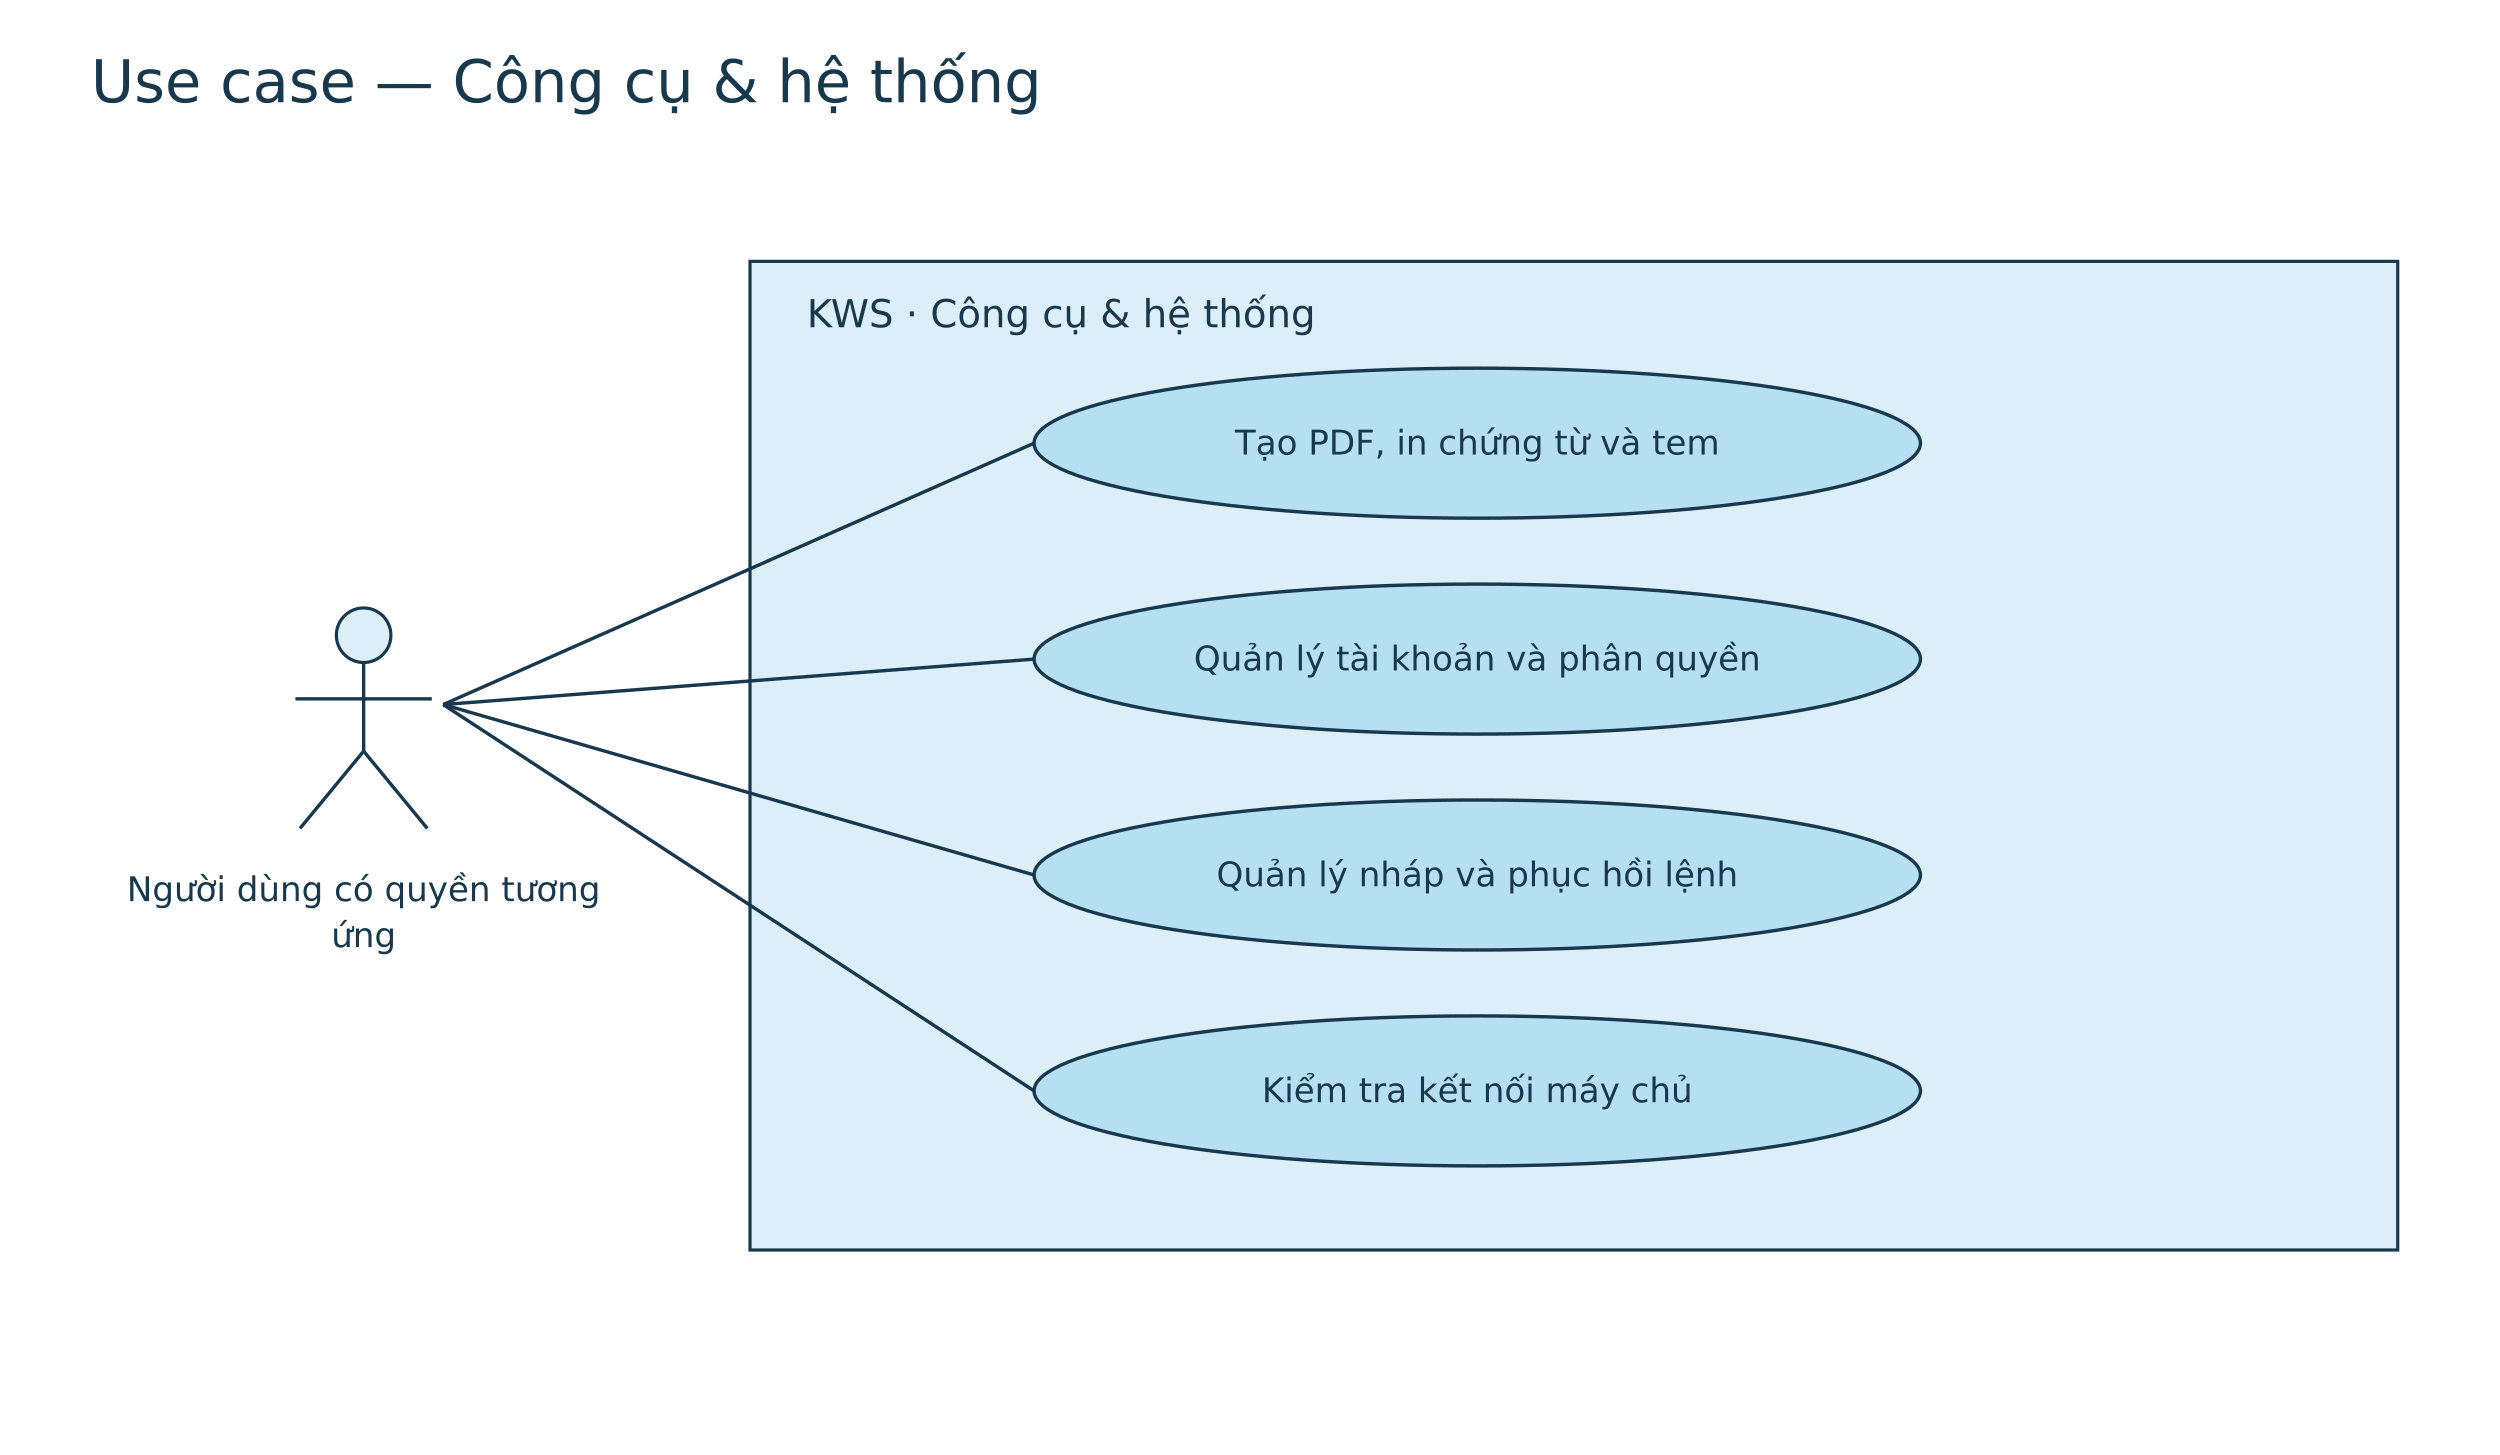
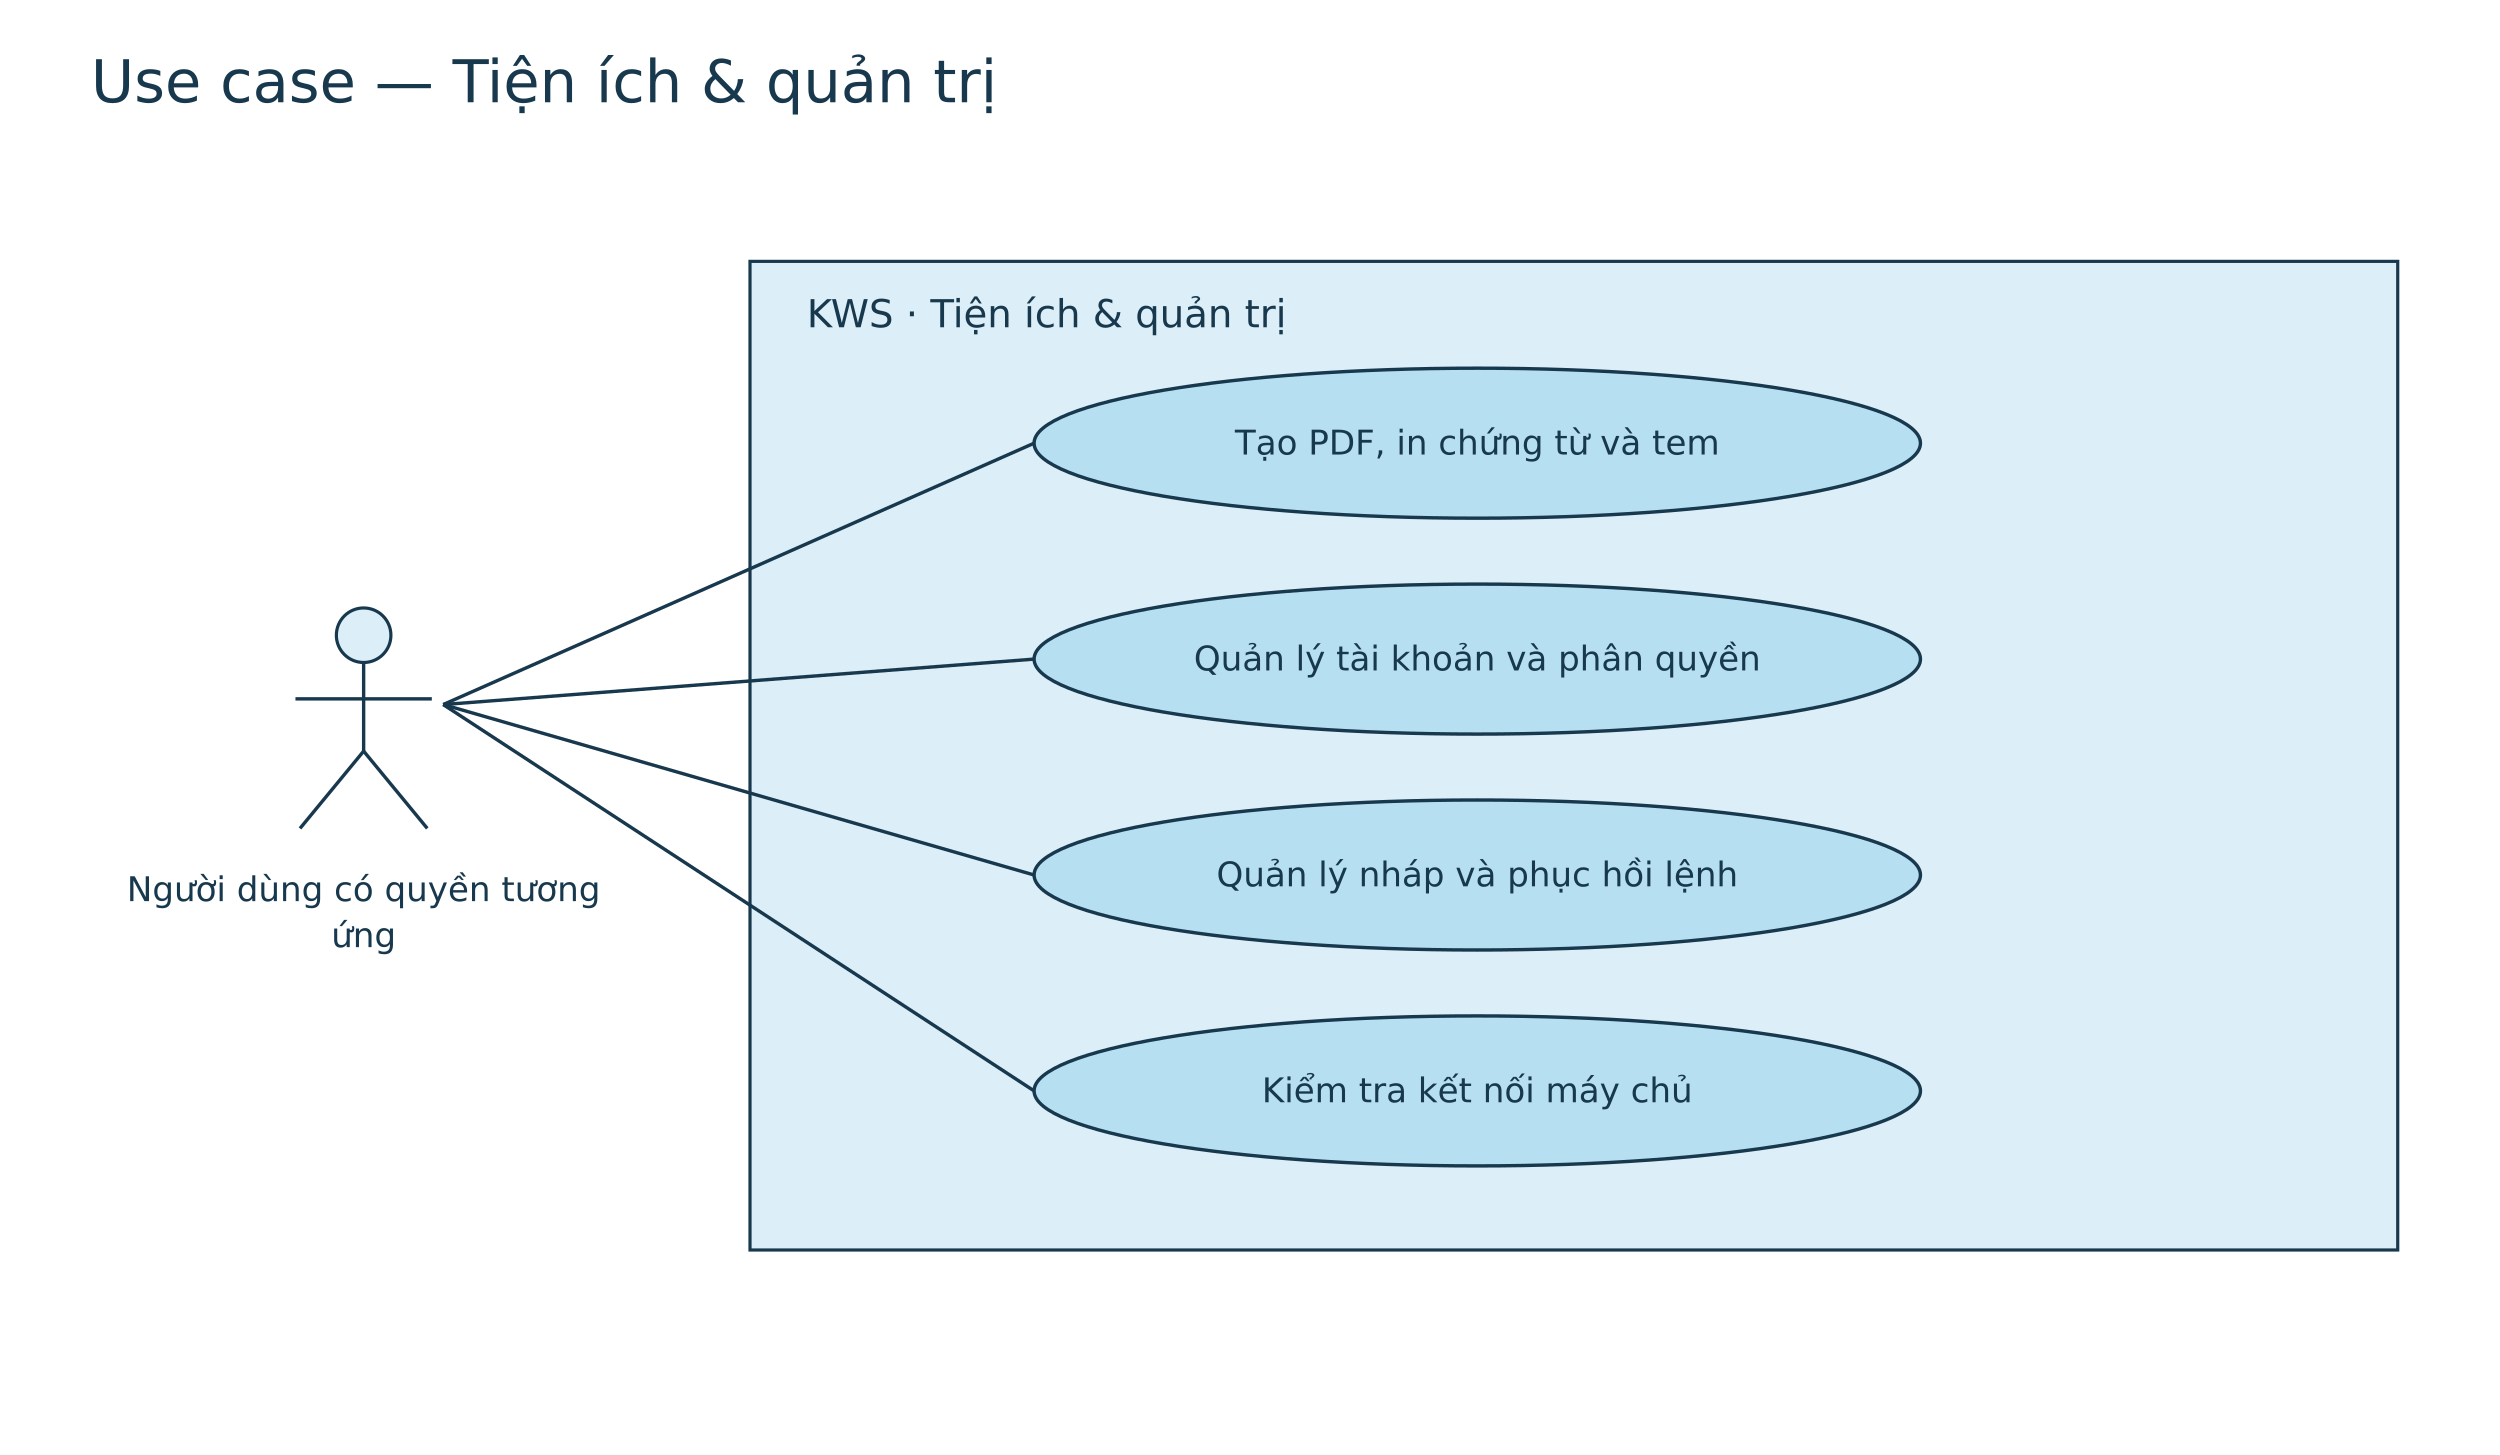
<svg xmlns="http://www.w3.org/2000/svg" width="1100" height="640" viewBox="0 0 1100 640">
-   <text font-family="DejaVu Sans" font-size="26" text-anchor="start" x="40" y="45.0" fill="#17384d">Use case — Công cụ &amp; hệ thống</text>
+   <text font-family="DejaVu Sans" font-size="26" text-anchor="start" x="40" y="45.0" fill="#17384d">Use case — Tiện ích &amp; quản trị</text>
  <rect stroke-width="1.4" x="330" y="115" width="725" height="435" rx="0" fill="#dceef8" stroke="#17384d" />
-   <text font-family="DejaVu Sans" font-size="17" text-anchor="start" x="355" y="144.0" fill="#17384d">KWS · Công cụ &amp; hệ thống</text>
+   <text font-family="DejaVu Sans" font-size="17" text-anchor="start" x="355" y="144.0" fill="#17384d">KWS · Tiện ích &amp; quản trị</text>
  <polyline stroke-width="1.5" points="195.0,310.0 455.0,195.0" fill="none" stroke="#17384d" />
  <polyline stroke-width="1.5" points="195.0,310.0 455.0,290.0" fill="none" stroke="#17384d" />
  <polyline stroke-width="1.5" points="195.0,310.0 455.0,385.0" fill="none" stroke="#17384d" />
  <polyline stroke-width="1.5" points="195.0,310.0 455.0,480.0" fill="none" stroke="#17384d" />
  <ellipse stroke-width="1.4" cx="160.0" cy="279.5" rx="12.0" ry="12.0" fill="#dceef8" stroke="#17384d" />
  <polyline stroke-width="1.5" points="160.0,291.5 160.0,330.5" fill="none" stroke="#17384d" />
  <polyline stroke-width="1.5" points="130.0,307.5 190.0,307.5" fill="none" stroke="#17384d" />
  <polyline stroke-width="1.5" points="160.0,330.5 132.0,364.5" fill="none" stroke="#17384d" />
  <polyline stroke-width="1.5" points="160.0,330.5 188.0,364.5" fill="none" stroke="#17384d" />
  <text font-family="DejaVu Sans" font-size="15" text-anchor="middle" x="160.0" y="396.5" fill="#17384d">Người dùng có quyền tương</text>
  <text font-family="DejaVu Sans" font-size="15" text-anchor="middle" x="160.0" y="416.75" fill="#17384d">ứng</text>
  <ellipse stroke-width="1.5" cx="650.0" cy="195.0" rx="195.0" ry="33.0" fill="#b7dff2" stroke="#17384d" />
  <text font-family="DejaVu Sans" font-size="15" text-anchor="middle" x="650.0" y="200.0" fill="#17384d">Tạo PDF, in chứng từ và tem</text>
  <ellipse stroke-width="1.5" cx="650.0" cy="290.0" rx="195.0" ry="33.0" fill="#b7dff2" stroke="#17384d" />
  <text font-family="DejaVu Sans" font-size="15" text-anchor="middle" x="650.0" y="295.0" fill="#17384d">Quản lý tài khoản và phân quyền</text>
  <ellipse stroke-width="1.5" cx="650.0" cy="385.0" rx="195.0" ry="33.0" fill="#b7dff2" stroke="#17384d" />
  <text font-family="DejaVu Sans" font-size="15" text-anchor="middle" x="650.0" y="390.0" fill="#17384d">Quản lý nháp và phục hồi lệnh</text>
  <ellipse stroke-width="1.5" cx="650.0" cy="480.0" rx="195.0" ry="33.0" fill="#b7dff2" stroke="#17384d" />
  <text font-family="DejaVu Sans" font-size="15" text-anchor="middle" x="650.0" y="485.0" fill="#17384d">Kiểm tra kết nối máy chủ</text>
</svg>
